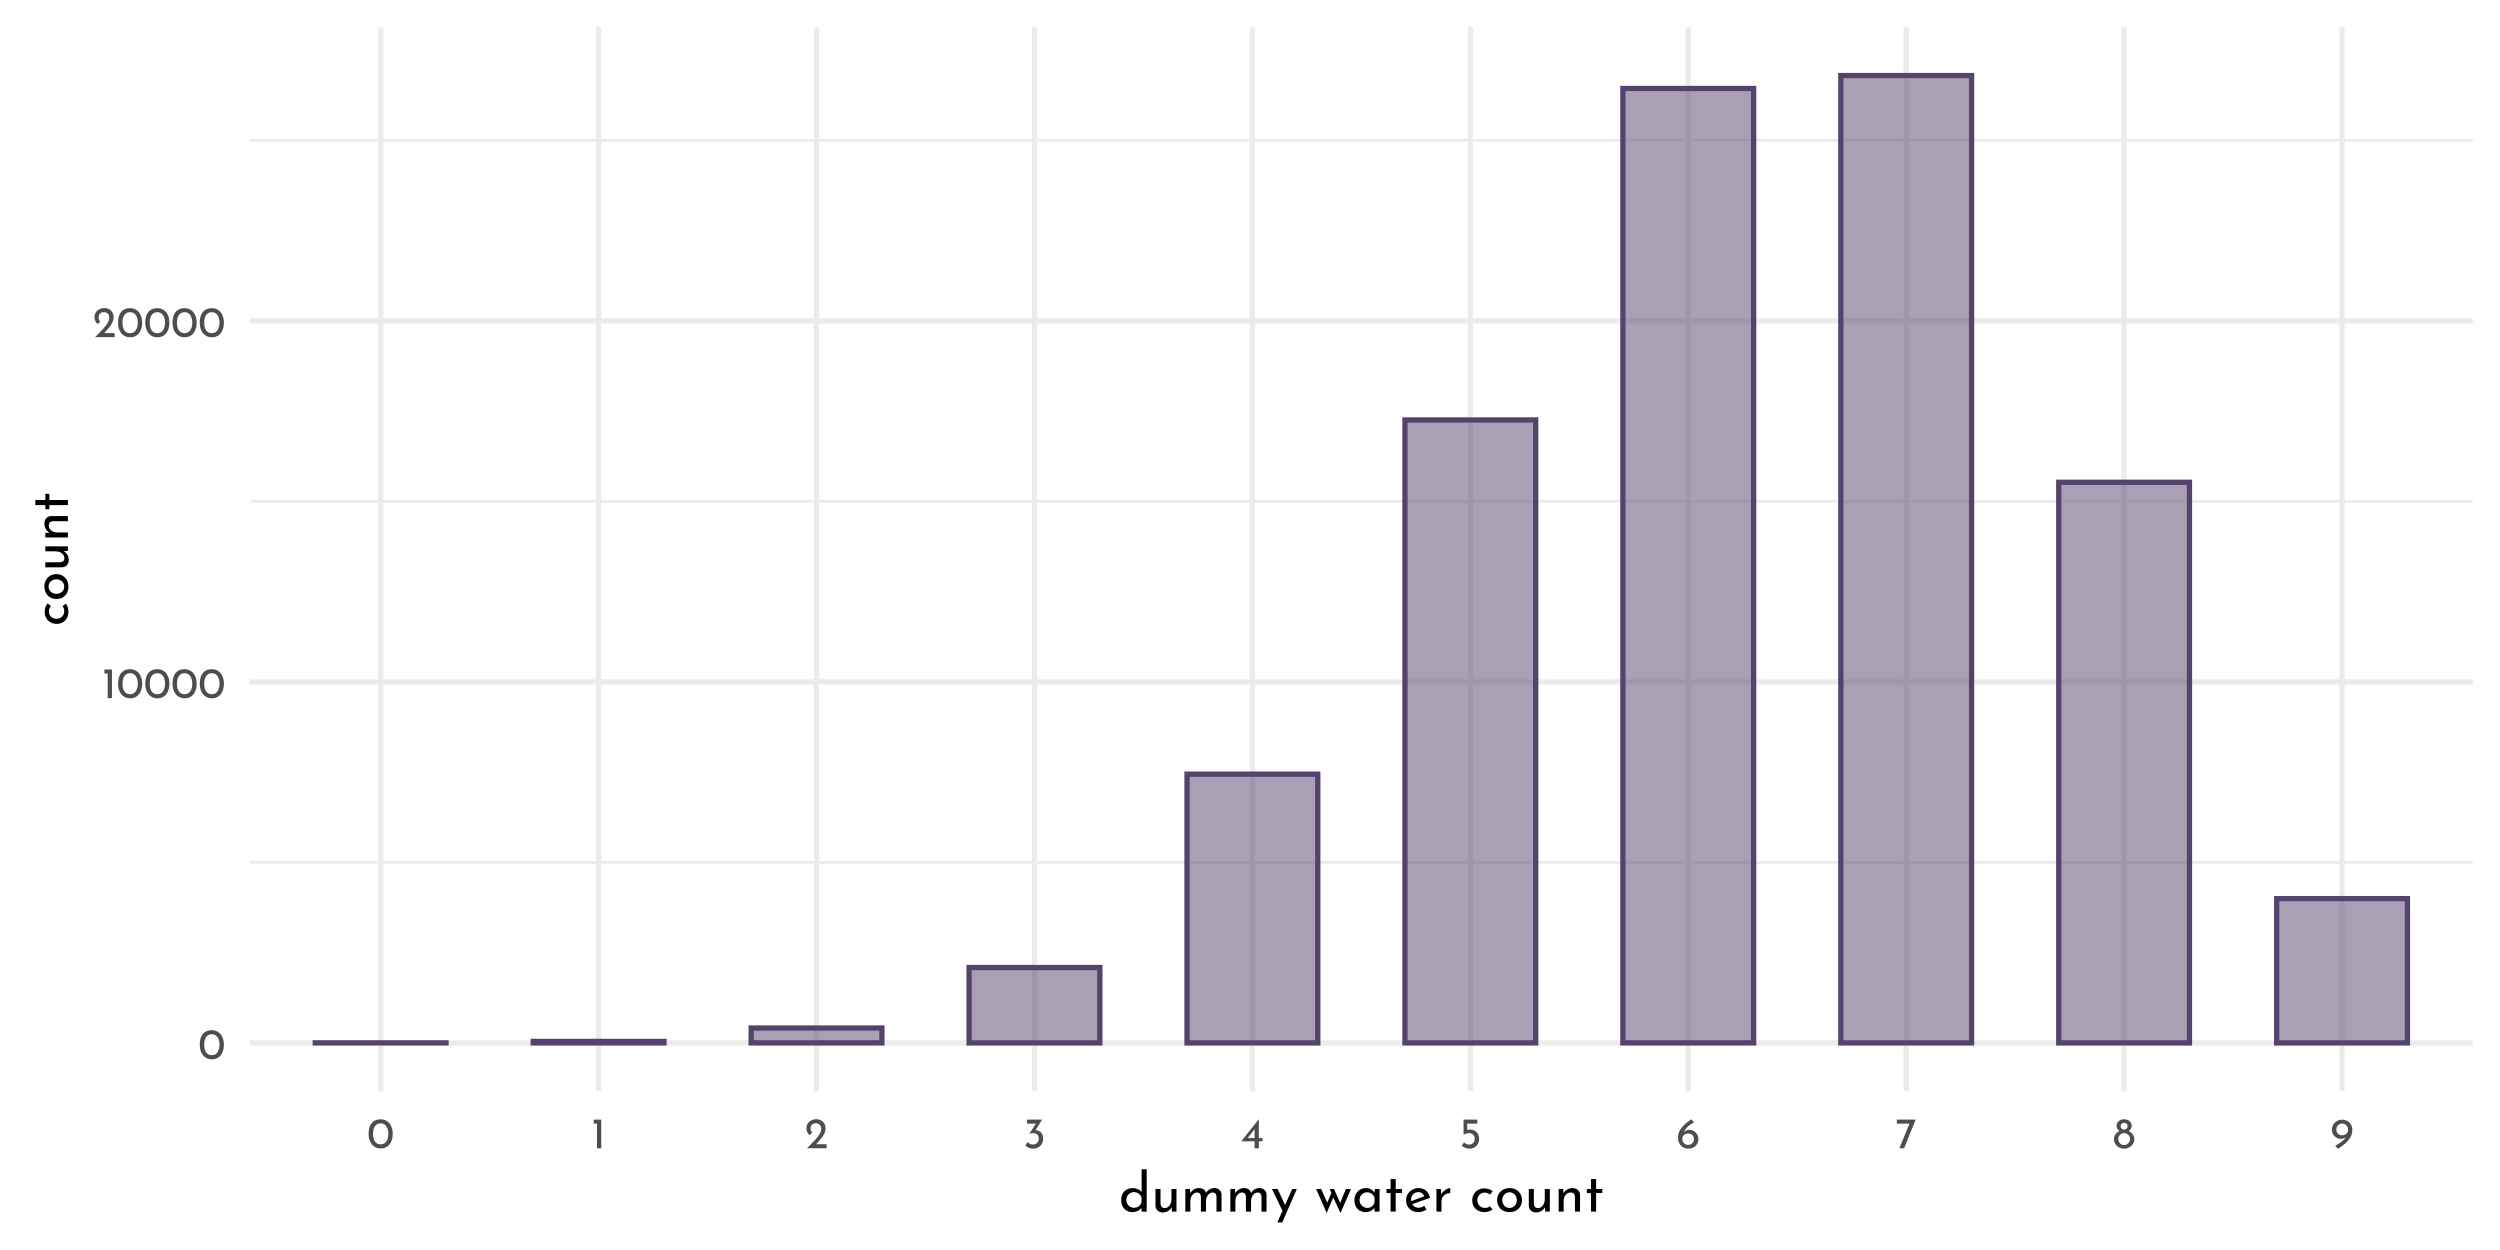
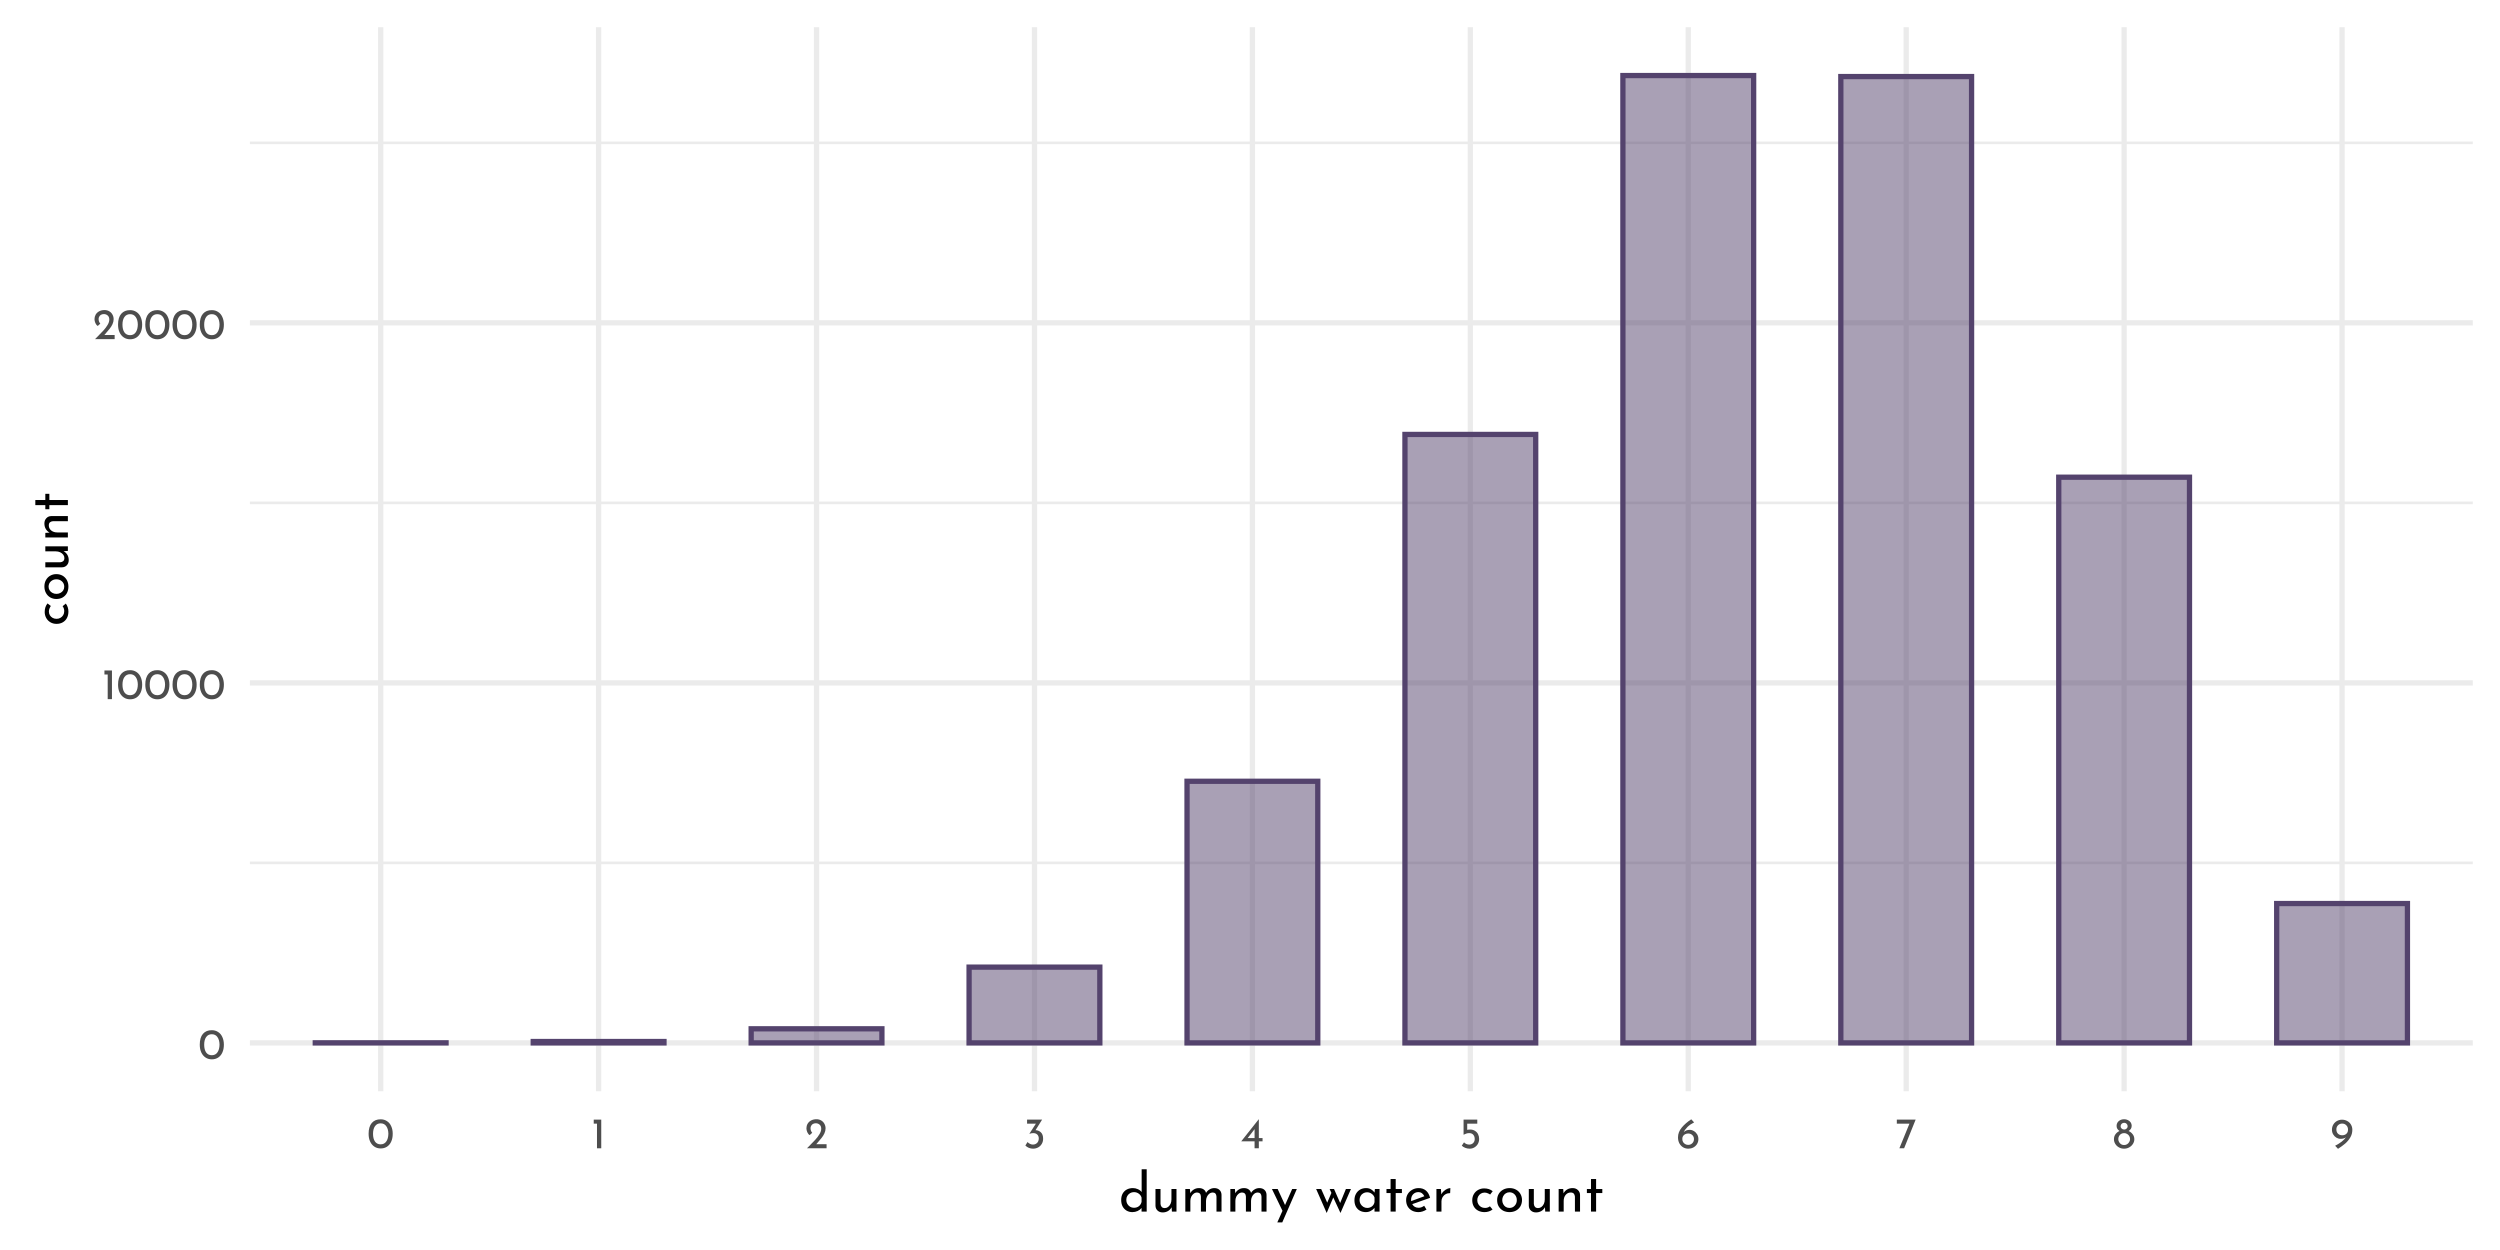
<svg xmlns="http://www.w3.org/2000/svg" xmlns:xlink="http://www.w3.org/1999/xlink" width="504pt" height="252pt" viewBox="0 0 504 252" version="1.1">
  <defs>
    <g>
      <symbol overflow="visible" id="glyph0-0">
        <path style="stroke:none;" d="" />
      </symbol>
      <symbol overflow="visible" id="glyph0-1">
        <path style="stroke:none;" d="M 2.75 0.031 C 2.27 0.031 1.848 -0.086 1.484 -0.328 C 1.117 -0.566 0.832 -0.906 0.625 -1.344 C 0.414 -1.789 0.312 -2.316 0.312 -2.922 C 0.312 -3.879 0.523 -4.609 0.953 -5.109 C 1.391 -5.609 1.988 -5.852 2.75 -5.844 C 3.219 -5.844 3.633 -5.723 4 -5.484 C 4.375 -5.254 4.66 -4.914 4.859 -4.469 C 5.066 -4.031 5.172 -3.516 5.172 -2.922 C 5.172 -2.305 5.066 -1.773 4.859 -1.328 C 4.66 -0.891 4.375 -0.551 4 -0.312 C 3.633 -0.082 3.219 0.031 2.75 0.031 Z M 2.734 -0.797 C 3.234 -0.797 3.613 -0.988 3.875 -1.375 C 4.145 -1.758 4.285 -2.281 4.297 -2.938 C 4.285 -3.57 4.145 -4.078 3.875 -4.453 C 3.613 -4.836 3.234 -5.031 2.734 -5.031 C 2.242 -5.031 1.863 -4.836 1.594 -4.453 C 1.332 -4.078 1.203 -3.566 1.203 -2.922 C 1.203 -2.266 1.332 -1.742 1.594 -1.359 C 1.863 -0.984 2.242 -0.797 2.734 -0.797 Z M 2.734 -0.797 " />
      </symbol>
      <symbol overflow="visible" id="glyph0-2">
        <path style="stroke:none;" d="M 1.984 -5.781 L 1.984 0 L 1.125 0 L 1.125 -4.969 L 0.469 -4.969 L 0.469 -5.781 Z M 1.984 -5.781 " />
      </symbol>
      <symbol overflow="visible" id="glyph0-3">
        <path style="stroke:none;" d="M 4.422 -0.828 L 4.422 0 L 0.469 0 L 0.766 -0.297 C 1.359 -0.891 1.82 -1.367 2.156 -1.734 C 2.5 -2.109 2.781 -2.484 3 -2.859 C 3.227 -3.242 3.344 -3.602 3.344 -3.938 C 3.344 -4.301 3.234 -4.578 3.016 -4.766 C 2.805 -4.953 2.551 -5.047 2.25 -5.047 C 2.008 -5.047 1.805 -4.992 1.641 -4.891 C 1.484 -4.785 1.367 -4.656 1.297 -4.5 C 1.223 -4.352 1.188 -4.207 1.188 -4.062 C 1.188 -3.688 1.301 -3.375 1.531 -3.125 L 1.016 -2.656 C 0.816 -2.77 0.656 -2.969 0.531 -3.25 C 0.414 -3.531 0.359 -3.789 0.359 -4.031 C 0.359 -4.352 0.438 -4.656 0.594 -4.938 C 0.758 -5.219 0.992 -5.441 1.297 -5.609 C 1.609 -5.773 1.973 -5.859 2.391 -5.859 C 2.742 -5.859 3.062 -5.773 3.344 -5.609 C 3.625 -5.441 3.836 -5.219 3.984 -4.938 C 4.141 -4.656 4.219 -4.348 4.219 -4.016 C 4.219 -3.68 4.141 -3.344 3.984 -3 C 3.828 -2.664 3.629 -2.352 3.391 -2.062 C 3.16 -1.77 2.852 -1.406 2.469 -0.969 L 2.344 -0.828 Z M 4.422 -0.828 " />
      </symbol>
      <symbol overflow="visible" id="glyph0-4">
        <path style="stroke:none;" d="M 2.516 -3.656 C 2.961 -3.633 3.328 -3.484 3.609 -3.203 C 3.898 -2.922 4.047 -2.492 4.047 -1.922 C 4.047 -1.523 3.953 -1.176 3.766 -0.875 C 3.586 -0.57 3.344 -0.336 3.031 -0.172 C 2.719 -0.004 2.375 0.078 2 0.078 C 1.719 0.078 1.438 0.02 1.156 -0.094 C 0.875 -0.219 0.645 -0.375 0.469 -0.562 L 0.906 -1.266 C 1.02 -1.129 1.176 -1.008 1.375 -0.906 C 1.57 -0.801 1.773 -0.75 1.984 -0.75 C 2.316 -0.75 2.598 -0.859 2.828 -1.078 C 3.055 -1.305 3.172 -1.609 3.172 -1.984 C 3.172 -2.305 3.07 -2.566 2.875 -2.766 C 2.676 -2.961 2.406 -3.062 2.062 -3.062 C 1.812 -3.062 1.562 -3.016 1.312 -2.922 L 1.297 -2.969 L 2.594 -4.969 L 0.812 -4.969 L 0.812 -5.781 L 3.844 -5.781 Z M 2.516 -3.656 " />
      </symbol>
      <symbol overflow="visible" id="glyph0-5">
        <path style="stroke:none;" d="M 4.406 -2.062 L 4.406 -1.406 L 3.656 -1.406 L 3.656 0 L 2.797 0 L 2.797 -1.406 L 0.109 -1.406 L 3.641 -5.859 L 3.656 -5.859 L 3.656 -2.062 Z M 2.797 -2.062 L 2.797 -3.859 L 1.406 -2.062 Z M 2.797 -2.062 " />
      </symbol>
      <symbol overflow="visible" id="glyph0-6">
        <path style="stroke:none;" d="M 2.266 -3.781 C 2.641 -3.781 2.961 -3.691 3.234 -3.516 C 3.516 -3.348 3.723 -3.125 3.859 -2.844 C 4.004 -2.562 4.078 -2.242 4.078 -1.891 C 4.078 -1.523 3.992 -1.191 3.828 -0.891 C 3.66 -0.598 3.43 -0.363 3.141 -0.188 C 2.848 -0.008 2.52 0.078 2.156 0.078 C 1.852 0.078 1.555 0.02 1.266 -0.094 C 0.984 -0.207 0.754 -0.352 0.578 -0.531 L 1.031 -1.203 C 1.145 -1.066 1.297 -0.957 1.484 -0.875 C 1.68 -0.789 1.879 -0.75 2.078 -0.75 C 2.398 -0.75 2.664 -0.852 2.875 -1.062 C 3.082 -1.27 3.188 -1.535 3.188 -1.859 C 3.188 -2.223 3.086 -2.516 2.891 -2.734 C 2.703 -2.953 2.426 -3.062 2.062 -3.062 C 1.863 -3.062 1.676 -3.031 1.5 -2.969 C 1.32 -2.914 1.133 -2.836 0.938 -2.734 L 0.938 -5.781 L 3.703 -5.781 L 3.703 -4.969 L 1.672 -4.969 L 1.672 -3.719 C 1.859 -3.758 2.055 -3.781 2.266 -3.781 Z M 2.266 -3.781 " />
      </symbol>
      <symbol overflow="visible" id="glyph0-7">
        <path style="stroke:none;" d="M 2.688 -3.719 C 2.988 -3.719 3.27 -3.633 3.531 -3.469 C 3.801 -3.312 4.02 -3.094 4.188 -2.812 C 4.352 -2.531 4.438 -2.211 4.438 -1.859 C 4.438 -1.484 4.344 -1.145 4.156 -0.844 C 3.969 -0.551 3.719 -0.32 3.406 -0.156 C 3.094 0 2.758 0.078 2.406 0.078 C 2.02 0.078 1.664 -0.016 1.344 -0.203 C 1.031 -0.398 0.781 -0.672 0.594 -1.016 C 0.414 -1.359 0.328 -1.758 0.328 -2.219 C 0.328 -2.914 0.578 -3.566 1.078 -4.172 C 1.578 -4.773 2.219 -5.332 3 -5.844 L 3.578 -5.219 C 3.047 -4.957 2.602 -4.656 2.25 -4.312 C 1.906 -3.969 1.648 -3.613 1.484 -3.25 C 1.785 -3.562 2.188 -3.719 2.688 -3.719 Z M 2.375 -0.688 C 2.707 -0.688 2.984 -0.797 3.203 -1.016 C 3.43 -1.234 3.547 -1.516 3.547 -1.859 C 3.547 -2.191 3.43 -2.461 3.203 -2.672 C 2.984 -2.879 2.707 -2.984 2.375 -2.984 C 2.164 -2.984 1.969 -2.938 1.781 -2.844 C 1.602 -2.758 1.461 -2.641 1.359 -2.484 C 1.254 -2.328 1.203 -2.16 1.203 -1.984 L 1.203 -1.828 C 1.203 -1.617 1.254 -1.426 1.359 -1.25 C 1.461 -1.082 1.602 -0.945 1.781 -0.844 C 1.969 -0.738 2.164 -0.688 2.375 -0.688 Z M 2.375 -0.688 " />
      </symbol>
      <symbol overflow="visible" id="glyph0-8">
        <path style="stroke:none;" d="M 4.062 -5.781 L 1.734 0 L 0.781 0 L 2.812 -4.969 L 0.266 -4.969 L 0.266 -5.781 Z M 4.062 -5.781 " />
      </symbol>
      <symbol overflow="visible" id="glyph0-9">
        <path style="stroke:none;" d="M 0.25 -1.828 C 0.25 -2.234 0.359 -2.578 0.578 -2.859 C 0.805 -3.148 1.07 -3.359 1.375 -3.484 C 1.188 -3.609 1.039 -3.754 0.938 -3.922 C 0.832 -4.086 0.781 -4.289 0.781 -4.531 C 0.781 -4.781 0.844 -5.004 0.969 -5.203 C 1.102 -5.41 1.285 -5.57 1.516 -5.688 C 1.742 -5.801 2.004 -5.859 2.297 -5.859 C 2.578 -5.859 2.832 -5.801 3.062 -5.688 C 3.301 -5.57 3.488 -5.414 3.625 -5.219 C 3.758 -5.02 3.828 -4.801 3.828 -4.562 C 3.828 -4.312 3.773 -4.102 3.672 -3.938 C 3.566 -3.77 3.41 -3.617 3.203 -3.484 C 3.523 -3.348 3.797 -3.133 4.016 -2.844 C 4.242 -2.562 4.359 -2.223 4.359 -1.828 C 4.359 -1.492 4.266 -1.18 4.078 -0.891 C 3.898 -0.598 3.648 -0.363 3.328 -0.188 C 3.016 -0.008 2.664 0.078 2.281 0.078 C 1.906 0.078 1.562 -0.008 1.25 -0.188 C 0.938 -0.363 0.691 -0.598 0.516 -0.891 C 0.336 -1.18 0.25 -1.492 0.25 -1.828 Z M 1.594 -4.438 C 1.594 -4.25 1.664 -4.094 1.812 -3.969 C 1.957 -3.844 2.125 -3.781 2.312 -3.781 C 2.5 -3.781 2.66 -3.844 2.797 -3.969 C 2.941 -4.094 3.016 -4.25 3.016 -4.438 C 3.016 -4.633 2.945 -4.801 2.812 -4.938 C 2.676 -5.07 2.508 -5.141 2.312 -5.141 C 2.113 -5.141 1.941 -5.07 1.797 -4.938 C 1.66 -4.801 1.594 -4.633 1.594 -4.438 Z M 1.125 -1.859 C 1.125 -1.648 1.176 -1.453 1.281 -1.266 C 1.383 -1.078 1.523 -0.926 1.703 -0.812 C 1.879 -0.707 2.07 -0.656 2.281 -0.656 C 2.5 -0.656 2.703 -0.707 2.891 -0.812 C 3.078 -0.926 3.223 -1.078 3.328 -1.266 C 3.441 -1.453 3.5 -1.648 3.5 -1.859 C 3.5 -2.078 3.445 -2.273 3.344 -2.453 C 3.238 -2.641 3.094 -2.785 2.906 -2.891 C 2.719 -3.004 2.52 -3.062 2.312 -3.062 C 2.094 -3.062 1.891 -3.008 1.703 -2.906 C 1.523 -2.801 1.383 -2.656 1.281 -2.469 C 1.176 -2.281 1.125 -2.078 1.125 -1.859 Z M 1.125 -1.859 " />
      </symbol>
      <symbol overflow="visible" id="glyph0-10">
        <path style="stroke:none;" d="M 2.359 -5.766 C 2.742 -5.766 3.094 -5.676 3.406 -5.5 C 3.727 -5.332 3.977 -5.094 4.156 -4.781 C 4.344 -4.469 4.438 -4.117 4.438 -3.734 C 4.438 -3.16 4.297 -2.641 4.016 -2.172 C 3.742 -1.711 3.41 -1.312 3.016 -0.969 C 2.617 -0.625 2.129 -0.266 1.547 0.109 L 0.969 -0.516 C 1.477 -0.773 1.922 -1.051 2.297 -1.344 C 2.68 -1.645 2.969 -1.941 3.156 -2.234 C 2.883 -2.016 2.523 -1.906 2.078 -1.906 C 1.773 -1.906 1.488 -1.984 1.219 -2.141 C 0.957 -2.305 0.742 -2.523 0.578 -2.797 C 0.41 -3.078 0.328 -3.391 0.328 -3.734 C 0.328 -4.141 0.422 -4.492 0.609 -4.797 C 0.797 -5.109 1.047 -5.348 1.359 -5.516 C 1.672 -5.68 2.004 -5.766 2.359 -5.766 Z M 1.219 -3.797 C 1.219 -3.441 1.328 -3.156 1.547 -2.938 C 1.773 -2.727 2.055 -2.625 2.391 -2.625 C 2.734 -2.625 3.016 -2.723 3.234 -2.922 C 3.453 -3.129 3.562 -3.383 3.562 -3.688 L 3.562 -3.859 C 3.551 -4.172 3.43 -4.438 3.203 -4.656 C 2.984 -4.875 2.711 -4.984 2.391 -4.984 C 2.055 -4.984 1.773 -4.867 1.547 -4.641 C 1.328 -4.422 1.219 -4.141 1.219 -3.797 Z M 1.219 -3.797 " />
      </symbol>
      <symbol overflow="visible" id="glyph1-0">
        <path style="stroke:none;" d="" />
      </symbol>
      <symbol overflow="visible" id="glyph1-1">
        <path style="stroke:none;" d="M 5.641 -8.531 L 5.641 0 L 4.609 0 L 4.609 -0.719 C 4.391 -0.457 4.117 -0.254 3.797 -0.109 C 3.484 0.035 3.133 0.109 2.75 0.109 C 2.32 0.109 1.938 0.008 1.594 -0.188 C 1.25 -0.395 0.977 -0.68 0.781 -1.047 C 0.594 -1.422 0.5 -1.852 0.5 -2.344 C 0.5 -2.832 0.598 -3.258 0.797 -3.625 C 1.004 -3.988 1.285 -4.266 1.641 -4.453 C 2.004 -4.641 2.414 -4.734 2.875 -4.734 C 3.219 -4.734 3.547 -4.66 3.859 -4.516 C 4.18 -4.379 4.438 -4.188 4.625 -3.938 L 4.625 -8.531 Z M 3.062 -0.766 C 3.457 -0.766 3.789 -0.867 4.062 -1.078 C 4.344 -1.297 4.523 -1.586 4.609 -1.953 L 4.609 -2.812 C 4.523 -3.133 4.336 -3.398 4.047 -3.609 C 3.766 -3.816 3.438 -3.922 3.062 -3.922 C 2.789 -3.922 2.535 -3.852 2.297 -3.719 C 2.066 -3.582 1.879 -3.395 1.734 -3.156 C 1.598 -2.926 1.531 -2.66 1.531 -2.359 C 1.531 -2.055 1.598 -1.785 1.734 -1.547 C 1.879 -1.305 2.066 -1.113 2.297 -0.969 C 2.535 -0.832 2.789 -0.766 3.062 -0.766 Z M 3.062 -0.766 " />
      </symbol>
      <symbol overflow="visible" id="glyph1-2">
        <path style="stroke:none;" d="M 5.125 -4.547 L 5.125 0 L 4.203 0 L 4.141 -0.875 C 3.984 -0.562 3.742 -0.305 3.422 -0.109 C 3.098 0.078 2.738 0.172 2.344 0.172 C 1.926 0.172 1.582 0.047 1.312 -0.203 C 1.039 -0.453 0.898 -0.781 0.891 -1.188 L 0.891 -4.547 L 1.906 -4.547 L 1.906 -1.547 C 1.926 -1.297 2.004 -1.094 2.141 -0.938 C 2.273 -0.789 2.477 -0.711 2.75 -0.703 C 3 -0.703 3.223 -0.773 3.422 -0.922 C 3.629 -1.078 3.797 -1.285 3.922 -1.547 C 4.047 -1.816 4.109 -2.113 4.109 -2.438 L 4.109 -4.547 Z M 5.125 -4.547 " />
      </symbol>
      <symbol overflow="visible" id="glyph1-3">
        <path style="stroke:none;" d="M 6.734 -4.734 C 7.172 -4.734 7.52 -4.609 7.781 -4.359 C 8.039 -4.117 8.176 -3.789 8.188 -3.375 L 8.188 0 L 7.172 0 L 7.172 -3 C 7.148 -3.539 6.91 -3.82 6.453 -3.844 C 6.18 -3.844 5.941 -3.766 5.734 -3.609 C 5.523 -3.453 5.363 -3.242 5.25 -2.984 C 5.133 -2.734 5.07 -2.461 5.062 -2.172 L 5.062 0 L 4.031 0 L 4.031 -3 C 4.008 -3.539 3.758 -3.82 3.281 -3.844 C 3.02 -3.844 2.785 -3.766 2.578 -3.609 C 2.367 -3.453 2.203 -3.242 2.078 -2.984 C 1.961 -2.723 1.906 -2.445 1.906 -2.156 L 1.906 0 L 0.891 0 L 0.891 -4.547 L 1.812 -4.547 L 1.891 -3.703 C 2.066 -4.023 2.305 -4.273 2.609 -4.453 C 2.91 -4.641 3.258 -4.734 3.656 -4.734 C 4.02 -4.734 4.328 -4.645 4.578 -4.469 C 4.828 -4.301 4.988 -4.066 5.062 -3.766 C 5.25 -4.066 5.488 -4.301 5.781 -4.469 C 6.07 -4.645 6.391 -4.734 6.734 -4.734 Z M 6.734 -4.734 " />
      </symbol>
      <symbol overflow="visible" id="glyph1-4">
        <path style="stroke:none;" d="M 5.219 -4.547 L 2.281 2.188 L 1.281 2.188 L 2.328 -0.156 L 0.203 -4.547 L 1.359 -4.547 L 2.844 -1.312 L 4.281 -4.547 Z M 5.219 -4.547 " />
      </symbol>
      <symbol overflow="visible" id="glyph1-5">
        <path style="stroke:none;" d="" />
      </symbol>
      <symbol overflow="visible" id="glyph1-6">
        <path style="stroke:none;" d="M 7.219 -4.547 L 5.109 0.281 L 3.656 -2.844 L 2.328 0.281 L 0.203 -4.547 L 1.219 -4.547 L 2.438 -1.797 L 3.281 -3.766 L 2.922 -4.547 L 3.812 -4.547 L 5.047 -1.734 L 6.203 -4.547 Z M 7.219 -4.547 " />
      </symbol>
      <symbol overflow="visible" id="glyph1-7">
        <path style="stroke:none;" d="M 5.562 -4.547 L 5.562 0 L 4.547 0 L 4.547 -0.75 C 4.379 -0.531 4.141 -0.332 3.828 -0.156 C 3.523 0.02 3.18 0.109 2.797 0.109 C 2.359 0.109 1.961 0.016 1.609 -0.172 C 1.266 -0.359 0.992 -0.629 0.797 -0.984 C 0.598 -1.348 0.5 -1.781 0.5 -2.281 C 0.5 -2.781 0.602 -3.211 0.812 -3.578 C 1.02 -3.953 1.301 -4.238 1.656 -4.438 C 2.008 -4.633 2.406 -4.734 2.844 -4.734 C 3.227 -4.734 3.562 -4.648 3.844 -4.484 C 4.133 -4.316 4.367 -4.098 4.547 -3.828 L 4.625 -4.547 Z M 3.062 -0.734 C 3.438 -0.734 3.758 -0.836 4.031 -1.047 C 4.301 -1.254 4.473 -1.539 4.547 -1.906 L 4.547 -2.812 C 4.453 -3.125 4.266 -3.379 3.984 -3.578 C 3.711 -3.785 3.395 -3.891 3.031 -3.891 C 2.758 -3.891 2.508 -3.82 2.281 -3.688 C 2.051 -3.562 1.867 -3.379 1.734 -3.141 C 1.598 -2.898 1.531 -2.629 1.531 -2.328 C 1.531 -2.035 1.598 -1.77 1.734 -1.531 C 1.879 -1.289 2.066 -1.098 2.297 -0.953 C 2.535 -0.805 2.789 -0.734 3.062 -0.734 Z M 3.062 -0.734 " />
      </symbol>
      <symbol overflow="visible" id="glyph1-8">
        <path style="stroke:none;" d="M 2.359 -6.562 L 2.359 -4.547 L 3.609 -4.547 L 3.609 -3.734 L 2.359 -3.734 L 2.359 0 L 1.328 0 L 1.328 -3.734 L 0.5 -3.734 L 0.5 -4.547 L 1.328 -4.547 L 1.328 -6.562 Z M 2.359 -6.562 " />
      </symbol>
      <symbol overflow="visible" id="glyph1-9">
        <path style="stroke:none;" d="M 3.031 -0.766 C 3.406 -0.766 3.773 -0.898 4.141 -1.172 L 4.609 -0.406 C 4.367 -0.25 4.109 -0.125 3.828 -0.031 C 3.547 0.062 3.27 0.109 3 0.109 C 2.5 0.109 2.055 0.004 1.672 -0.203 C 1.297 -0.41 1.004 -0.695 0.797 -1.062 C 0.598 -1.426 0.5 -1.844 0.5 -2.312 C 0.5 -2.758 0.609 -3.164 0.828 -3.531 C 1.055 -3.906 1.363 -4.195 1.75 -4.406 C 2.133 -4.625 2.562 -4.734 3.031 -4.734 C 3.625 -4.734 4.117 -4.562 4.516 -4.219 C 4.91 -3.875 5.18 -3.391 5.328 -2.766 L 1.734 -1.5 C 1.859 -1.27 2.031 -1.086 2.25 -0.953 C 2.477 -0.828 2.738 -0.766 3.031 -0.766 Z M 2.953 -3.922 C 2.535 -3.922 2.188 -3.773 1.906 -3.484 C 1.633 -3.191 1.5 -2.816 1.5 -2.359 C 1.5 -2.254 1.504 -2.172 1.516 -2.109 L 4.172 -3.094 C 4.055 -3.344 3.898 -3.539 3.703 -3.688 C 3.504 -3.844 3.254 -3.922 2.953 -3.922 Z M 2.953 -3.922 " />
      </symbol>
      <symbol overflow="visible" id="glyph1-10">
        <path style="stroke:none;" d="M 1.875 -3.469 C 2 -3.719 2.164 -3.938 2.375 -4.125 C 2.594 -4.32 2.82 -4.473 3.062 -4.578 C 3.312 -4.68 3.523 -4.734 3.703 -4.734 L 3.656 -3.719 C 3.332 -3.727 3.035 -3.66 2.766 -3.516 C 2.492 -3.367 2.281 -3.164 2.125 -2.906 C 1.977 -2.645 1.906 -2.367 1.906 -2.078 L 1.906 0 L 0.891 0 L 0.891 -4.547 L 1.797 -4.547 Z M 1.875 -3.469 " />
      </symbol>
      <symbol overflow="visible" id="glyph1-11">
        <path style="stroke:none;" d="M 4.594 -0.422 C 4.383 -0.254 4.141 -0.125 3.859 -0.031 C 3.578 0.062 3.285 0.109 2.984 0.109 C 2.492 0.109 2.062 0.008 1.688 -0.188 C 1.312 -0.383 1.02 -0.664 0.812 -1.031 C 0.602 -1.395 0.5 -1.812 0.5 -2.281 C 0.5 -2.75 0.609 -3.164 0.828 -3.531 C 1.047 -3.895 1.336 -4.176 1.703 -4.375 C 2.066 -4.57 2.461 -4.672 2.891 -4.672 C 3.586 -4.672 4.164 -4.484 4.625 -4.109 L 4.109 -3.438 C 3.961 -3.539 3.789 -3.629 3.594 -3.703 C 3.406 -3.785 3.203 -3.828 2.984 -3.828 C 2.711 -3.828 2.461 -3.758 2.234 -3.625 C 2.016 -3.488 1.836 -3.301 1.703 -3.062 C 1.578 -2.832 1.516 -2.57 1.516 -2.281 C 1.516 -2 1.582 -1.738 1.719 -1.5 C 1.852 -1.27 2.035 -1.082 2.266 -0.938 C 2.504 -0.801 2.773 -0.734 3.078 -0.734 C 3.453 -0.734 3.781 -0.844 4.062 -1.062 Z M 4.594 -0.422 " />
      </symbol>
      <symbol overflow="visible" id="glyph1-12">
        <path style="stroke:none;" d="M 0.5 -2.328 C 0.5 -2.766 0.602 -3.172 0.812 -3.547 C 1.031 -3.922 1.332 -4.211 1.719 -4.422 C 2.102 -4.629 2.539 -4.734 3.031 -4.734 C 3.508 -4.734 3.938 -4.629 4.312 -4.422 C 4.695 -4.211 4.992 -3.922 5.203 -3.547 C 5.41 -3.18 5.516 -2.773 5.516 -2.328 C 5.516 -1.867 5.41 -1.453 5.203 -1.078 C 4.992 -0.711 4.695 -0.422 4.312 -0.203 C 3.926 0.004 3.488 0.109 3 0.109 C 2.52 0.109 2.086 0.008 1.703 -0.188 C 1.328 -0.395 1.031 -0.68 0.812 -1.047 C 0.602 -1.41 0.5 -1.836 0.5 -2.328 Z M 1.531 -2.312 C 1.531 -2.02 1.594 -1.754 1.719 -1.516 C 1.844 -1.273 2.016 -1.082 2.234 -0.938 C 2.461 -0.801 2.711 -0.734 2.984 -0.734 C 3.41 -0.734 3.766 -0.883 4.047 -1.188 C 4.328 -1.488 4.469 -1.863 4.469 -2.312 C 4.469 -2.758 4.328 -3.133 4.047 -3.438 C 3.766 -3.738 3.41 -3.891 2.984 -3.891 C 2.711 -3.891 2.461 -3.816 2.234 -3.672 C 2.016 -3.535 1.844 -3.344 1.719 -3.094 C 1.594 -2.852 1.531 -2.594 1.531 -2.312 Z M 1.531 -2.312 " />
      </symbol>
      <symbol overflow="visible" id="glyph1-13">
        <path style="stroke:none;" d="M 3.719 -4.734 C 4.145 -4.734 4.492 -4.602 4.766 -4.344 C 5.047 -4.094 5.191 -3.766 5.203 -3.359 L 5.203 0 L 4.172 0 L 4.172 -3.016 C 4.148 -3.273 4.07 -3.477 3.938 -3.625 C 3.801 -3.77 3.594 -3.844 3.312 -3.844 C 2.906 -3.844 2.566 -3.68 2.297 -3.359 C 2.035 -3.035 1.906 -2.629 1.906 -2.141 L 1.906 0 L 0.891 0 L 0.891 -4.547 L 1.812 -4.547 L 1.875 -3.672 C 2.039 -4.004 2.285 -4.266 2.609 -4.453 C 2.93 -4.641 3.301 -4.734 3.719 -4.734 Z M 3.719 -4.734 " />
      </symbol>
      <symbol overflow="visible" id="glyph2-0">
        <path style="stroke:none;" d="" />
      </symbol>
      <symbol overflow="visible" id="glyph2-1">
        <path style="stroke:none;" d="M -0.422 -4.594 C -0.254 -4.383 -0.125 -4.141 -0.031 -3.859 C 0.062 -3.578 0.109 -3.285 0.109 -2.984 C 0.109 -2.492 0.008 -2.062 -0.188 -1.688 C -0.383 -1.312 -0.664 -1.02 -1.031 -0.812 C -1.395 -0.602 -1.812 -0.5 -2.281 -0.5 C -2.75 -0.5 -3.164 -0.609 -3.531 -0.828 C -3.895 -1.047 -4.176 -1.336 -4.375 -1.703 C -4.57 -2.066 -4.672 -2.461 -4.672 -2.891 C -4.672 -3.586 -4.484 -4.164 -4.109 -4.625 L -3.438 -4.109 C -3.539 -3.961 -3.629 -3.789 -3.703 -3.594 C -3.785 -3.406 -3.828 -3.203 -3.828 -2.984 C -3.828 -2.711 -3.758 -2.461 -3.625 -2.234 C -3.488 -2.016 -3.301 -1.836 -3.062 -1.703 C -2.832 -1.578 -2.57 -1.516 -2.281 -1.516 C -2 -1.516 -1.738 -1.582 -1.5 -1.719 C -1.27 -1.852 -1.082 -2.035 -0.938 -2.266 C -0.801 -2.504 -0.734 -2.773 -0.734 -3.078 C -0.734 -3.453 -0.844 -3.781 -1.062 -4.062 Z M -0.422 -4.594 " />
      </symbol>
      <symbol overflow="visible" id="glyph2-2">
        <path style="stroke:none;" d="M -2.328 -0.5 C -2.766 -0.5 -3.172 -0.602 -3.547 -0.812 C -3.922 -1.031 -4.211 -1.332 -4.422 -1.719 C -4.629 -2.102 -4.734 -2.539 -4.734 -3.031 C -4.734 -3.508 -4.629 -3.938 -4.422 -4.312 C -4.211 -4.695 -3.922 -4.992 -3.547 -5.203 C -3.18 -5.41 -2.773 -5.516 -2.328 -5.516 C -1.867 -5.516 -1.453 -5.41 -1.078 -5.203 C -0.711 -4.992 -0.422 -4.695 -0.203 -4.312 C 0.004 -3.926 0.109 -3.488 0.109 -3 C 0.109 -2.52 0.008 -2.086 -0.188 -1.703 C -0.395 -1.328 -0.68 -1.031 -1.047 -0.812 C -1.41 -0.602 -1.836 -0.5 -2.328 -0.5 Z M -2.312 -1.531 C -2.02 -1.531 -1.754 -1.594 -1.516 -1.719 C -1.273 -1.844 -1.082 -2.016 -0.938 -2.234 C -0.801 -2.461 -0.734 -2.711 -0.734 -2.984 C -0.734 -3.41 -0.883 -3.766 -1.188 -4.047 C -1.488 -4.328 -1.863 -4.469 -2.312 -4.469 C -2.758 -4.469 -3.133 -4.328 -3.438 -4.047 C -3.738 -3.766 -3.891 -3.41 -3.891 -2.984 C -3.891 -2.711 -3.816 -2.461 -3.672 -2.234 C -3.535 -2.016 -3.344 -1.844 -3.094 -1.719 C -2.852 -1.594 -2.594 -1.531 -2.312 -1.531 Z M -2.312 -1.531 " />
      </symbol>
      <symbol overflow="visible" id="glyph2-3">
        <path style="stroke:none;" d="M -4.547 -5.125 L 0 -5.125 L 0 -4.203 L -0.875 -4.141 C -0.562 -3.984 -0.305 -3.742 -0.109 -3.422 C 0.078 -3.098 0.172 -2.738 0.172 -2.344 C 0.172 -1.926 0.047 -1.582 -0.203 -1.312 C -0.453 -1.039 -0.781 -0.898 -1.188 -0.891 L -4.547 -0.891 L -4.547 -1.906 L -1.547 -1.906 C -1.297 -1.926 -1.094 -2.004 -0.938 -2.141 C -0.789 -2.273 -0.711 -2.477 -0.703 -2.75 C -0.703 -3 -0.773 -3.223 -0.922 -3.422 C -1.078 -3.629 -1.285 -3.797 -1.547 -3.922 C -1.816 -4.047 -2.113 -4.109 -2.438 -4.109 L -4.547 -4.109 Z M -4.547 -5.125 " />
      </symbol>
      <symbol overflow="visible" id="glyph2-4">
        <path style="stroke:none;" d="M -4.734 -3.719 C -4.734 -4.145 -4.602 -4.492 -4.344 -4.766 C -4.094 -5.047 -3.766 -5.191 -3.359 -5.203 L 0 -5.203 L 0 -4.172 L -3.016 -4.172 C -3.273 -4.148 -3.477 -4.07 -3.625 -3.938 C -3.77 -3.801 -3.844 -3.594 -3.844 -3.312 C -3.844 -2.906 -3.68 -2.566 -3.359 -2.297 C -3.035 -2.035 -2.629 -1.906 -2.141 -1.906 L 0 -1.906 L 0 -0.891 L -4.547 -0.891 L -4.547 -1.812 L -3.672 -1.875 C -4.004 -2.039 -4.266 -2.285 -4.453 -2.609 C -4.641 -2.93 -4.734 -3.301 -4.734 -3.719 Z M -4.734 -3.719 " />
      </symbol>
      <symbol overflow="visible" id="glyph2-5">
        <path style="stroke:none;" d="M -6.562 -2.359 L -4.547 -2.359 L -4.547 -3.609 L -3.734 -3.609 L -3.734 -2.359 L 0 -2.359 L 0 -1.328 L -3.734 -1.328 L -3.734 -0.5 L -4.547 -0.5 L -4.547 -1.328 L -6.562 -1.328 Z M -6.562 -2.359 " />
      </symbol>
    </g>
    <clipPath id="clip1">
      <path d="M 50.383 173 L 498.52 173 L 498.52 175 L 50.383 175 Z M 50.383 173 " />
    </clipPath>
    <clipPath id="clip2">
-       <path d="M 50.383 100 L 498.52 100 L 498.52 102 L 50.383 102 Z M 50.383 100 " />
+       <path d="M 50.383 101 L 498.52 101 L 498.52 102 L 50.383 102 Z M 50.383 101 " />
    </clipPath>
    <clipPath id="clip3">
-       <path d="M 50.383 28 L 498.52 28 L 498.52 29 L 50.383 29 Z M 50.383 28 " />
+       <path d="M 50.383 28 L 498.52 28 L 498.52 30 L 50.383 30 Z M 50.383 28 " />
    </clipPath>
    <clipPath id="clip4">
      <path d="M 50.383 209 L 498.52 209 L 498.52 211 L 50.383 211 Z M 50.383 209 " />
    </clipPath>
    <clipPath id="clip5">
-       <path d="M 50.383 136 L 498.52 136 L 498.52 139 L 50.383 139 Z M 50.383 136 " />
+       <path d="M 50.383 137 L 498.52 137 L 498.52 139 L 50.383 139 Z M 50.383 137 " />
    </clipPath>
    <clipPath id="clip6">
      <path d="M 50.383 64 L 498.52 64 L 498.52 66 L 50.383 66 Z M 50.383 64 " />
    </clipPath>
    <clipPath id="clip7">
      <path d="M 76 5.48 L 78 5.48 L 78 220 L 76 220 Z M 76 5.48 " />
    </clipPath>
    <clipPath id="clip8">
      <path d="M 120 5.48 L 122 5.48 L 122 220 L 120 220 Z M 120 5.48 " />
    </clipPath>
    <clipPath id="clip9">
      <path d="M 164 5.48 L 166 5.48 L 166 220 L 164 220 Z M 164 5.48 " />
    </clipPath>
    <clipPath id="clip10">
      <path d="M 208 5.48 L 210 5.48 L 210 220 L 208 220 Z M 208 5.48 " />
    </clipPath>
    <clipPath id="clip11">
      <path d="M 251 5.48 L 254 5.48 L 254 220 L 251 220 Z M 251 5.48 " />
    </clipPath>
    <clipPath id="clip12">
      <path d="M 295 5.48 L 297 5.48 L 297 220 L 295 220 Z M 295 5.48 " />
    </clipPath>
    <clipPath id="clip13">
      <path d="M 339 5.48 L 341 5.48 L 341 220 L 339 220 Z M 339 5.48 " />
    </clipPath>
    <clipPath id="clip14">
      <path d="M 383 5.48 L 385 5.48 L 385 220 L 383 220 Z M 383 5.48 " />
    </clipPath>
    <clipPath id="clip15">
      <path d="M 427 5.48 L 429 5.48 L 429 220 L 427 220 Z M 427 5.48 " />
    </clipPath>
    <clipPath id="clip16">
      <path d="M 471 5.48 L 473 5.48 L 473 220 L 471 220 Z M 471 5.48 " />
    </clipPath>
  </defs>
  <g id="surface69">
    <rect x="0" y="0" width="504" height="252" style="fill:rgb(100%,100%,100%);fill-opacity:1;stroke:none;" />
    <g clip-path="url(#clip1)" clip-rule="nonzero">
-       <path style="fill:none;stroke-width:0.533;stroke-linecap:butt;stroke-linejoin:round;stroke:rgb(92.157%,92.157%,92.157%);stroke-opacity:1;stroke-miterlimit:10;" d="M 50.383 173.859 L 498.52 173.859 " />
+       <path style="fill:none;stroke-width:0.533;stroke-linecap:butt;stroke-linejoin:round;stroke:rgb(92.157%,92.157%,92.157%);stroke-opacity:1;stroke-miterlimit:10;" d="M 50.383 173.957 L 498.52 173.957 " />
    </g>
    <g clip-path="url(#clip2)" clip-rule="nonzero">
-       <path style="fill:none;stroke-width:0.533;stroke-linecap:butt;stroke-linejoin:round;stroke:rgb(92.157%,92.157%,92.157%);stroke-opacity:1;stroke-miterlimit:10;" d="M 50.383 101.078 L 498.52 101.078 " />
+       <path style="fill:none;stroke-width:0.533;stroke-linecap:butt;stroke-linejoin:round;stroke:rgb(92.157%,92.157%,92.157%);stroke-opacity:1;stroke-miterlimit:10;" d="M 50.383 101.379 L 498.52 101.379 " />
    </g>
    <g clip-path="url(#clip3)" clip-rule="nonzero">
-       <path style="fill:none;stroke-width:0.533;stroke-linecap:butt;stroke-linejoin:round;stroke:rgb(92.157%,92.157%,92.157%);stroke-opacity:1;stroke-miterlimit:10;" d="M 50.383 28.293 L 498.52 28.293 " />
+       <path style="fill:none;stroke-width:0.533;stroke-linecap:butt;stroke-linejoin:round;stroke:rgb(92.157%,92.157%,92.157%);stroke-opacity:1;stroke-miterlimit:10;" d="M 50.383 28.797 L 498.52 28.797 " />
    </g>
    <g clip-path="url(#clip4)" clip-rule="nonzero">
      <path style="fill:none;stroke-width:1.067;stroke-linecap:butt;stroke-linejoin:round;stroke:rgb(92.157%,92.157%,92.157%);stroke-opacity:1;stroke-miterlimit:10;" d="M 50.383 210.25 L 498.52 210.25 " />
    </g>
    <g clip-path="url(#clip5)" clip-rule="nonzero">
-       <path style="fill:none;stroke-width:1.067;stroke-linecap:butt;stroke-linejoin:round;stroke:rgb(92.157%,92.157%,92.157%);stroke-opacity:1;stroke-miterlimit:10;" d="M 50.383 137.469 L 498.52 137.469 " />
+       <path style="fill:none;stroke-width:1.067;stroke-linecap:butt;stroke-linejoin:round;stroke:rgb(92.157%,92.157%,92.157%);stroke-opacity:1;stroke-miterlimit:10;" d="M 50.383 137.668 L 498.52 137.668 " />
    </g>
    <g clip-path="url(#clip6)" clip-rule="nonzero">
-       <path style="fill:none;stroke-width:1.067;stroke-linecap:butt;stroke-linejoin:round;stroke:rgb(92.157%,92.157%,92.157%);stroke-opacity:1;stroke-miterlimit:10;" d="M 50.383 64.684 L 498.52 64.684 " />
+       <path style="fill:none;stroke-width:1.067;stroke-linecap:butt;stroke-linejoin:round;stroke:rgb(92.157%,92.157%,92.157%);stroke-opacity:1;stroke-miterlimit:10;" d="M 50.383 65.086 L 498.52 65.086 " />
    </g>
    <g clip-path="url(#clip7)" clip-rule="nonzero">
      <path style="fill:none;stroke-width:1.067;stroke-linecap:butt;stroke-linejoin:round;stroke:rgb(92.157%,92.157%,92.157%);stroke-opacity:1;stroke-miterlimit:10;" d="M 76.746 220 L 76.746 5.48 " />
    </g>
    <g clip-path="url(#clip8)" clip-rule="nonzero">
      <path style="fill:none;stroke-width:1.067;stroke-linecap:butt;stroke-linejoin:round;stroke:rgb(92.157%,92.157%,92.157%);stroke-opacity:1;stroke-miterlimit:10;" d="M 120.68 220 L 120.68 5.48 " />
    </g>
    <g clip-path="url(#clip9)" clip-rule="nonzero">
      <path style="fill:none;stroke-width:1.067;stroke-linecap:butt;stroke-linejoin:round;stroke:rgb(92.157%,92.157%,92.157%);stroke-opacity:1;stroke-miterlimit:10;" d="M 164.613 220 L 164.613 5.48 " />
    </g>
    <g clip-path="url(#clip10)" clip-rule="nonzero">
      <path style="fill:none;stroke-width:1.067;stroke-linecap:butt;stroke-linejoin:round;stroke:rgb(92.157%,92.157%,92.157%);stroke-opacity:1;stroke-miterlimit:10;" d="M 208.551 220 L 208.551 5.48 " />
    </g>
    <g clip-path="url(#clip11)" clip-rule="nonzero">
      <path style="fill:none;stroke-width:1.067;stroke-linecap:butt;stroke-linejoin:round;stroke:rgb(92.157%,92.157%,92.157%);stroke-opacity:1;stroke-miterlimit:10;" d="M 252.484 220 L 252.484 5.48 " />
    </g>
    <g clip-path="url(#clip12)" clip-rule="nonzero">
      <path style="fill:none;stroke-width:1.067;stroke-linecap:butt;stroke-linejoin:round;stroke:rgb(92.157%,92.157%,92.157%);stroke-opacity:1;stroke-miterlimit:10;" d="M 296.418 220 L 296.418 5.48 " />
    </g>
    <g clip-path="url(#clip13)" clip-rule="nonzero">
      <path style="fill:none;stroke-width:1.067;stroke-linecap:butt;stroke-linejoin:round;stroke:rgb(92.157%,92.157%,92.157%);stroke-opacity:1;stroke-miterlimit:10;" d="M 340.355 220 L 340.355 5.48 " />
    </g>
    <g clip-path="url(#clip14)" clip-rule="nonzero">
      <path style="fill:none;stroke-width:1.067;stroke-linecap:butt;stroke-linejoin:round;stroke:rgb(92.157%,92.157%,92.157%);stroke-opacity:1;stroke-miterlimit:10;" d="M 384.289 220 L 384.289 5.48 " />
    </g>
    <g clip-path="url(#clip15)" clip-rule="nonzero">
      <path style="fill:none;stroke-width:1.067;stroke-linecap:butt;stroke-linejoin:round;stroke:rgb(92.157%,92.157%,92.157%);stroke-opacity:1;stroke-miterlimit:10;" d="M 428.223 220 L 428.223 5.48 " />
    </g>
    <g clip-path="url(#clip16)" clip-rule="nonzero">
      <path style="fill:none;stroke-width:1.067;stroke-linecap:butt;stroke-linejoin:round;stroke:rgb(92.157%,92.157%,92.157%);stroke-opacity:1;stroke-miterlimit:10;" d="M 472.16 220 L 472.16 5.48 " />
    </g>
-     <path style="fill-rule:nonzero;fill:rgb(32.941%,26.275%,42.745%);fill-opacity:0.502;stroke-width:1.067;stroke-linecap:square;stroke-linejoin:miter;stroke:rgb(32.941%,26.275%,42.745%);stroke-opacity:1;stroke-miterlimit:10;" d="M 63.562 210.25 L 89.922 210.25 L 89.922 210.242 L 63.562 210.242 Z M 63.562 210.25 " />
-     <path style="fill-rule:nonzero;fill:rgb(32.941%,26.275%,42.745%);fill-opacity:0.502;stroke-width:1.067;stroke-linecap:square;stroke-linejoin:miter;stroke:rgb(32.941%,26.275%,42.745%);stroke-opacity:1;stroke-miterlimit:10;" d="M 107.5 210.25 L 133.859 210.25 L 133.859 209.945 L 107.5 209.945 Z M 107.5 210.25 " />
-     <path style="fill-rule:nonzero;fill:rgb(32.941%,26.275%,42.745%);fill-opacity:0.502;stroke-width:1.067;stroke-linecap:square;stroke-linejoin:miter;stroke:rgb(32.941%,26.275%,42.745%);stroke-opacity:1;stroke-miterlimit:10;" d="M 151.434 210.25 L 177.793 210.25 L 177.793 207.25 L 151.434 207.25 Z M 151.434 210.25 " />
-     <path style="fill-rule:nonzero;fill:rgb(32.941%,26.275%,42.745%);fill-opacity:0.502;stroke-width:1.067;stroke-linecap:square;stroke-linejoin:miter;stroke:rgb(32.941%,26.275%,42.745%);stroke-opacity:1;stroke-miterlimit:10;" d="M 195.367 210.25 L 221.727 210.25 L 221.727 195.055 L 195.367 195.055 Z M 195.367 210.25 " />
-     <path style="fill-rule:nonzero;fill:rgb(32.941%,26.275%,42.745%);fill-opacity:0.502;stroke-width:1.067;stroke-linecap:square;stroke-linejoin:miter;stroke:rgb(32.941%,26.275%,42.745%);stroke-opacity:1;stroke-miterlimit:10;" d="M 239.305 210.25 L 265.664 210.25 L 265.664 156.07 L 239.305 156.07 Z M 239.305 210.25 " />
-     <path style="fill-rule:nonzero;fill:rgb(32.941%,26.275%,42.745%);fill-opacity:0.502;stroke-width:1.067;stroke-linecap:square;stroke-linejoin:miter;stroke:rgb(32.941%,26.275%,42.745%);stroke-opacity:1;stroke-miterlimit:10;" d="M 283.238 210.25 L 309.598 210.25 L 309.598 84.664 L 283.238 84.664 Z M 283.238 210.25 " />
-     <path style="fill-rule:nonzero;fill:rgb(32.941%,26.275%,42.745%);fill-opacity:0.502;stroke-width:1.067;stroke-linecap:square;stroke-linejoin:miter;stroke:rgb(32.941%,26.275%,42.745%);stroke-opacity:1;stroke-miterlimit:10;" d="M 327.176 210.25 L 353.535 210.25 L 353.535 17.836 L 327.176 17.836 Z M 327.176 210.25 " />
-     <path style="fill-rule:nonzero;fill:rgb(32.941%,26.275%,42.745%);fill-opacity:0.502;stroke-width:1.067;stroke-linecap:square;stroke-linejoin:miter;stroke:rgb(32.941%,26.275%,42.745%);stroke-opacity:1;stroke-miterlimit:10;" d="M 371.109 210.25 L 397.469 210.25 L 397.469 15.23 L 371.109 15.23 Z M 371.109 210.25 " />
-     <path style="fill-rule:nonzero;fill:rgb(32.941%,26.275%,42.745%);fill-opacity:0.502;stroke-width:1.067;stroke-linecap:square;stroke-linejoin:miter;stroke:rgb(32.941%,26.275%,42.745%);stroke-opacity:1;stroke-miterlimit:10;" d="M 415.043 210.25 L 441.402 210.25 L 441.402 97.227 L 415.043 97.227 Z M 415.043 210.25 " />
-     <path style="fill-rule:nonzero;fill:rgb(32.941%,26.275%,42.745%);fill-opacity:0.502;stroke-width:1.067;stroke-linecap:square;stroke-linejoin:miter;stroke:rgb(32.941%,26.275%,42.745%);stroke-opacity:1;stroke-miterlimit:10;" d="M 458.98 210.25 L 485.34 210.25 L 485.34 181.16 L 458.98 181.16 Z M 458.98 210.25 " />
+     <path style="fill-rule:nonzero;fill:rgb(32.941%,26.275%,42.745%);fill-opacity:0.502;stroke-width:1.067;stroke-linecap:square;stroke-linejoin:miter;stroke:rgb(32.941%,26.275%,42.745%);stroke-opacity:1;stroke-miterlimit:10;" d="M 63.562 210.25 L 89.922 210.25 L 89.922 210.234 L 63.562 210.234 Z M 63.562 210.25 " />
+     <path style="fill-rule:nonzero;fill:rgb(32.941%,26.275%,42.745%);fill-opacity:0.502;stroke-width:1.067;stroke-linecap:square;stroke-linejoin:miter;stroke:rgb(32.941%,26.275%,42.745%);stroke-opacity:1;stroke-miterlimit:10;" d="M 107.5 210.25 L 133.859 210.25 L 133.859 209.969 L 107.5 209.969 Z M 107.5 210.25 " />
+     <path style="fill-rule:nonzero;fill:rgb(32.941%,26.275%,42.745%);fill-opacity:0.502;stroke-width:1.067;stroke-linecap:square;stroke-linejoin:miter;stroke:rgb(32.941%,26.275%,42.745%);stroke-opacity:1;stroke-miterlimit:10;" d="M 151.434 210.25 L 177.793 210.25 L 177.793 207.406 L 151.434 207.406 Z M 151.434 210.25 " />
+     <path style="fill-rule:nonzero;fill:rgb(32.941%,26.275%,42.745%);fill-opacity:0.502;stroke-width:1.067;stroke-linecap:square;stroke-linejoin:miter;stroke:rgb(32.941%,26.275%,42.745%);stroke-opacity:1;stroke-miterlimit:10;" d="M 195.367 210.25 L 221.727 210.25 L 221.727 194.973 L 195.367 194.973 Z M 195.367 210.25 " />
+     <path style="fill-rule:nonzero;fill:rgb(32.941%,26.275%,42.745%);fill-opacity:0.502;stroke-width:1.067;stroke-linecap:square;stroke-linejoin:miter;stroke:rgb(32.941%,26.275%,42.745%);stroke-opacity:1;stroke-miterlimit:10;" d="M 239.305 210.25 L 265.664 210.25 L 265.664 157.504 L 239.305 157.504 Z M 239.305 210.25 " />
+     <path style="fill-rule:nonzero;fill:rgb(32.941%,26.275%,42.745%);fill-opacity:0.502;stroke-width:1.067;stroke-linecap:square;stroke-linejoin:miter;stroke:rgb(32.941%,26.275%,42.745%);stroke-opacity:1;stroke-miterlimit:10;" d="M 283.238 210.25 L 309.598 210.25 L 309.598 87.582 L 283.238 87.582 Z M 283.238 210.25 " />
+     <path style="fill-rule:nonzero;fill:rgb(32.941%,26.275%,42.745%);fill-opacity:0.502;stroke-width:1.067;stroke-linecap:square;stroke-linejoin:miter;stroke:rgb(32.941%,26.275%,42.745%);stroke-opacity:1;stroke-miterlimit:10;" d="M 327.176 210.25 L 353.535 210.25 L 353.535 15.23 L 327.176 15.23 Z M 327.176 210.25 " />
+     <path style="fill-rule:nonzero;fill:rgb(32.941%,26.275%,42.745%);fill-opacity:0.502;stroke-width:1.067;stroke-linecap:square;stroke-linejoin:miter;stroke:rgb(32.941%,26.275%,42.745%);stroke-opacity:1;stroke-miterlimit:10;" d="M 371.109 210.25 L 397.469 210.25 L 397.469 15.434 L 371.109 15.434 Z M 371.109 210.25 " />
+     <path style="fill-rule:nonzero;fill:rgb(32.941%,26.275%,42.745%);fill-opacity:0.502;stroke-width:1.067;stroke-linecap:square;stroke-linejoin:miter;stroke:rgb(32.941%,26.275%,42.745%);stroke-opacity:1;stroke-miterlimit:10;" d="M 415.043 210.25 L 441.402 210.25 L 441.402 96.203 L 415.043 96.203 Z M 415.043 210.25 " />
+     <path style="fill-rule:nonzero;fill:rgb(32.941%,26.275%,42.745%);fill-opacity:0.502;stroke-width:1.067;stroke-linecap:square;stroke-linejoin:miter;stroke:rgb(32.941%,26.275%,42.745%);stroke-opacity:1;stroke-miterlimit:10;" d="M 458.98 210.25 L 485.34 210.25 L 485.34 182.152 L 458.98 182.152 Z M 458.98 210.25 " />
    <g style="fill:rgb(30.196%,30.196%,30.196%);fill-opacity:1;">
      <use xlink:href="#glyph0-1" x="39.961" y="213.531" />
    </g>
    <g style="fill:rgb(30.196%,30.196%,30.196%);fill-opacity:1;">
-       <use xlink:href="#glyph0-2" x="20.586" y="140.75" />
-       <use xlink:href="#glyph0-1" x="23.49" y="140.75" />
-       <use xlink:href="#glyph0-1" x="28.981" y="140.75" />
-       <use xlink:href="#glyph0-1" x="34.472" y="140.75" />
-       <use xlink:href="#glyph0-1" x="39.964" y="140.75" />
-     </g>
-     <g style="fill:rgb(30.196%,30.196%,30.196%);fill-opacity:1;">
-       <use xlink:href="#glyph0-3" x="18.691" y="67.969" />
-       <use xlink:href="#glyph0-1" x="23.487" y="67.969" />
-       <use xlink:href="#glyph0-1" x="28.979" y="67.969" />
-       <use xlink:href="#glyph0-1" x="34.47" y="67.969" />
-       <use xlink:href="#glyph0-1" x="39.961" y="67.969" />
+       <use xlink:href="#glyph0-2" x="20.586" y="140.949" />
+       <use xlink:href="#glyph0-1" x="23.49" y="140.949" />
+       <use xlink:href="#glyph0-1" x="28.981" y="140.949" />
+       <use xlink:href="#glyph0-1" x="34.472" y="140.949" />
+       <use xlink:href="#glyph0-1" x="39.964" y="140.949" />
+     </g>
+     <g style="fill:rgb(30.196%,30.196%,30.196%);fill-opacity:1;">
+       <use xlink:href="#glyph0-3" x="18.691" y="68.367" />
+       <use xlink:href="#glyph0-1" x="23.487" y="68.367" />
+       <use xlink:href="#glyph0-1" x="28.979" y="68.367" />
+       <use xlink:href="#glyph0-1" x="34.47" y="68.367" />
+       <use xlink:href="#glyph0-1" x="39.961" y="68.367" />
    </g>
    <g style="fill:rgb(30.196%,30.196%,30.196%);fill-opacity:1;">
      <use xlink:href="#glyph0-1" x="74" y="231.496" />
    </g>
    <g style="fill:rgb(30.196%,30.196%,30.196%);fill-opacity:1;">
      <use xlink:href="#glyph0-2" x="119.227" y="231.496" />
    </g>
    <g style="fill:rgb(30.196%,30.196%,30.196%);fill-opacity:1;">
      <use xlink:href="#glyph0-3" x="162.215" y="231.496" />
    </g>
    <g style="fill:rgb(30.196%,30.196%,30.196%);fill-opacity:1;">
      <use xlink:href="#glyph0-4" x="206.246" y="231.496" />
    </g>
    <g style="fill:rgb(30.196%,30.196%,30.196%);fill-opacity:1;">
      <use xlink:href="#glyph0-5" x="250.125" y="231.496" />
    </g>
    <g style="fill:rgb(30.196%,30.196%,30.196%);fill-opacity:1;">
      <use xlink:href="#glyph0-6" x="294.117" y="231.496" />
    </g>
    <g style="fill:rgb(30.196%,30.196%,30.196%);fill-opacity:1;">
      <use xlink:href="#glyph0-7" x="337.957" y="231.496" />
    </g>
    <g style="fill:rgb(30.196%,30.196%,30.196%);fill-opacity:1;">
      <use xlink:href="#glyph0-8" x="382.133" y="231.496" />
    </g>
    <g style="fill:rgb(30.196%,30.196%,30.196%);fill-opacity:1;">
      <use xlink:href="#glyph0-9" x="425.922" y="231.496" />
    </g>
    <g style="fill:rgb(30.196%,30.196%,30.196%);fill-opacity:1;">
      <use xlink:href="#glyph0-10" x="469.793" y="231.496" />
    </g>
    <g style="fill:rgb(0%,0%,0%);fill-opacity:1;">
      <use xlink:href="#glyph1-1" x="225.531" y="244.254" />
      <use xlink:href="#glyph1-2" x="232.054" y="244.254" />
      <use xlink:href="#glyph1-3" x="238.071" y="244.254" />
      <use xlink:href="#glyph1-3" x="247.146" y="244.254" />
      <use xlink:href="#glyph1-4" x="256.221" y="244.254" />
      <use xlink:href="#glyph1-5" x="261.655" y="244.254" />
      <use xlink:href="#glyph1-6" x="265.131" y="244.254" />
      <use xlink:href="#glyph1-7" x="272.556" y="244.254" />
      <use xlink:href="#glyph1-8" x="279.013" y="244.254" />
      <use xlink:href="#glyph1-9" x="282.973" y="244.254" />
      <use xlink:href="#glyph1-10" x="288.693" y="244.254" />
      <use xlink:href="#glyph1-5" x="292.829" y="244.254" />
      <use xlink:href="#glyph1-11" x="296.305" y="244.254" />
      <use xlink:href="#glyph1-12" x="301.321" y="244.254" />
      <use xlink:href="#glyph1-2" x="307.316" y="244.254" />
      <use xlink:href="#glyph1-13" x="313.333" y="244.254" />
      <use xlink:href="#glyph1-8" x="319.416" y="244.254" />
    </g>
    <g style="fill:rgb(0%,0%,0%);fill-opacity:1;">
      <use xlink:href="#glyph2-1" x="13.684" y="126.273" />
      <use xlink:href="#glyph2-2" x="13.684" y="121.257" />
      <use xlink:href="#glyph2-3" x="13.684" y="115.262" />
      <use xlink:href="#glyph2-4" x="13.684" y="109.245" />
      <use xlink:href="#glyph2-5" x="13.684" y="103.162" />
    </g>
  </g>
</svg>
